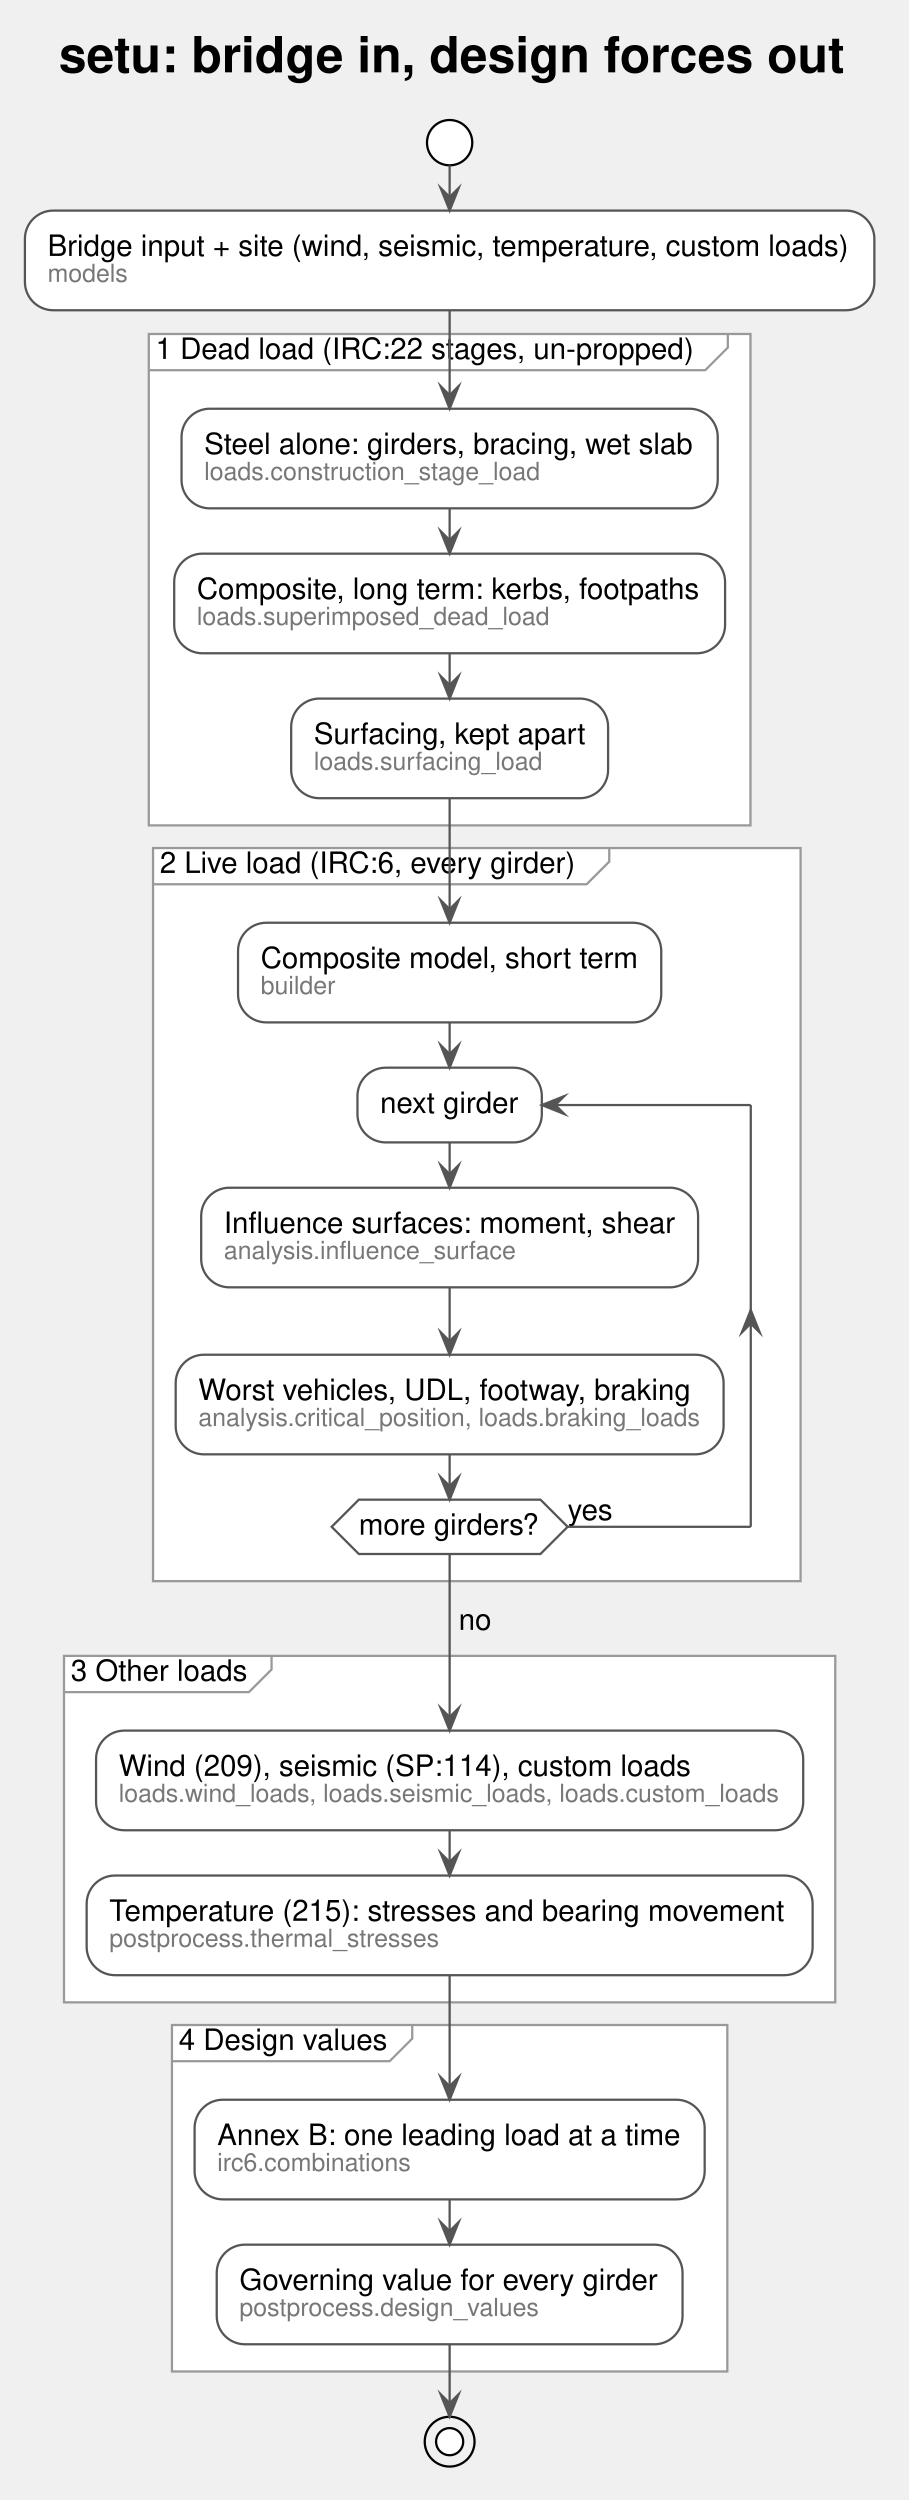
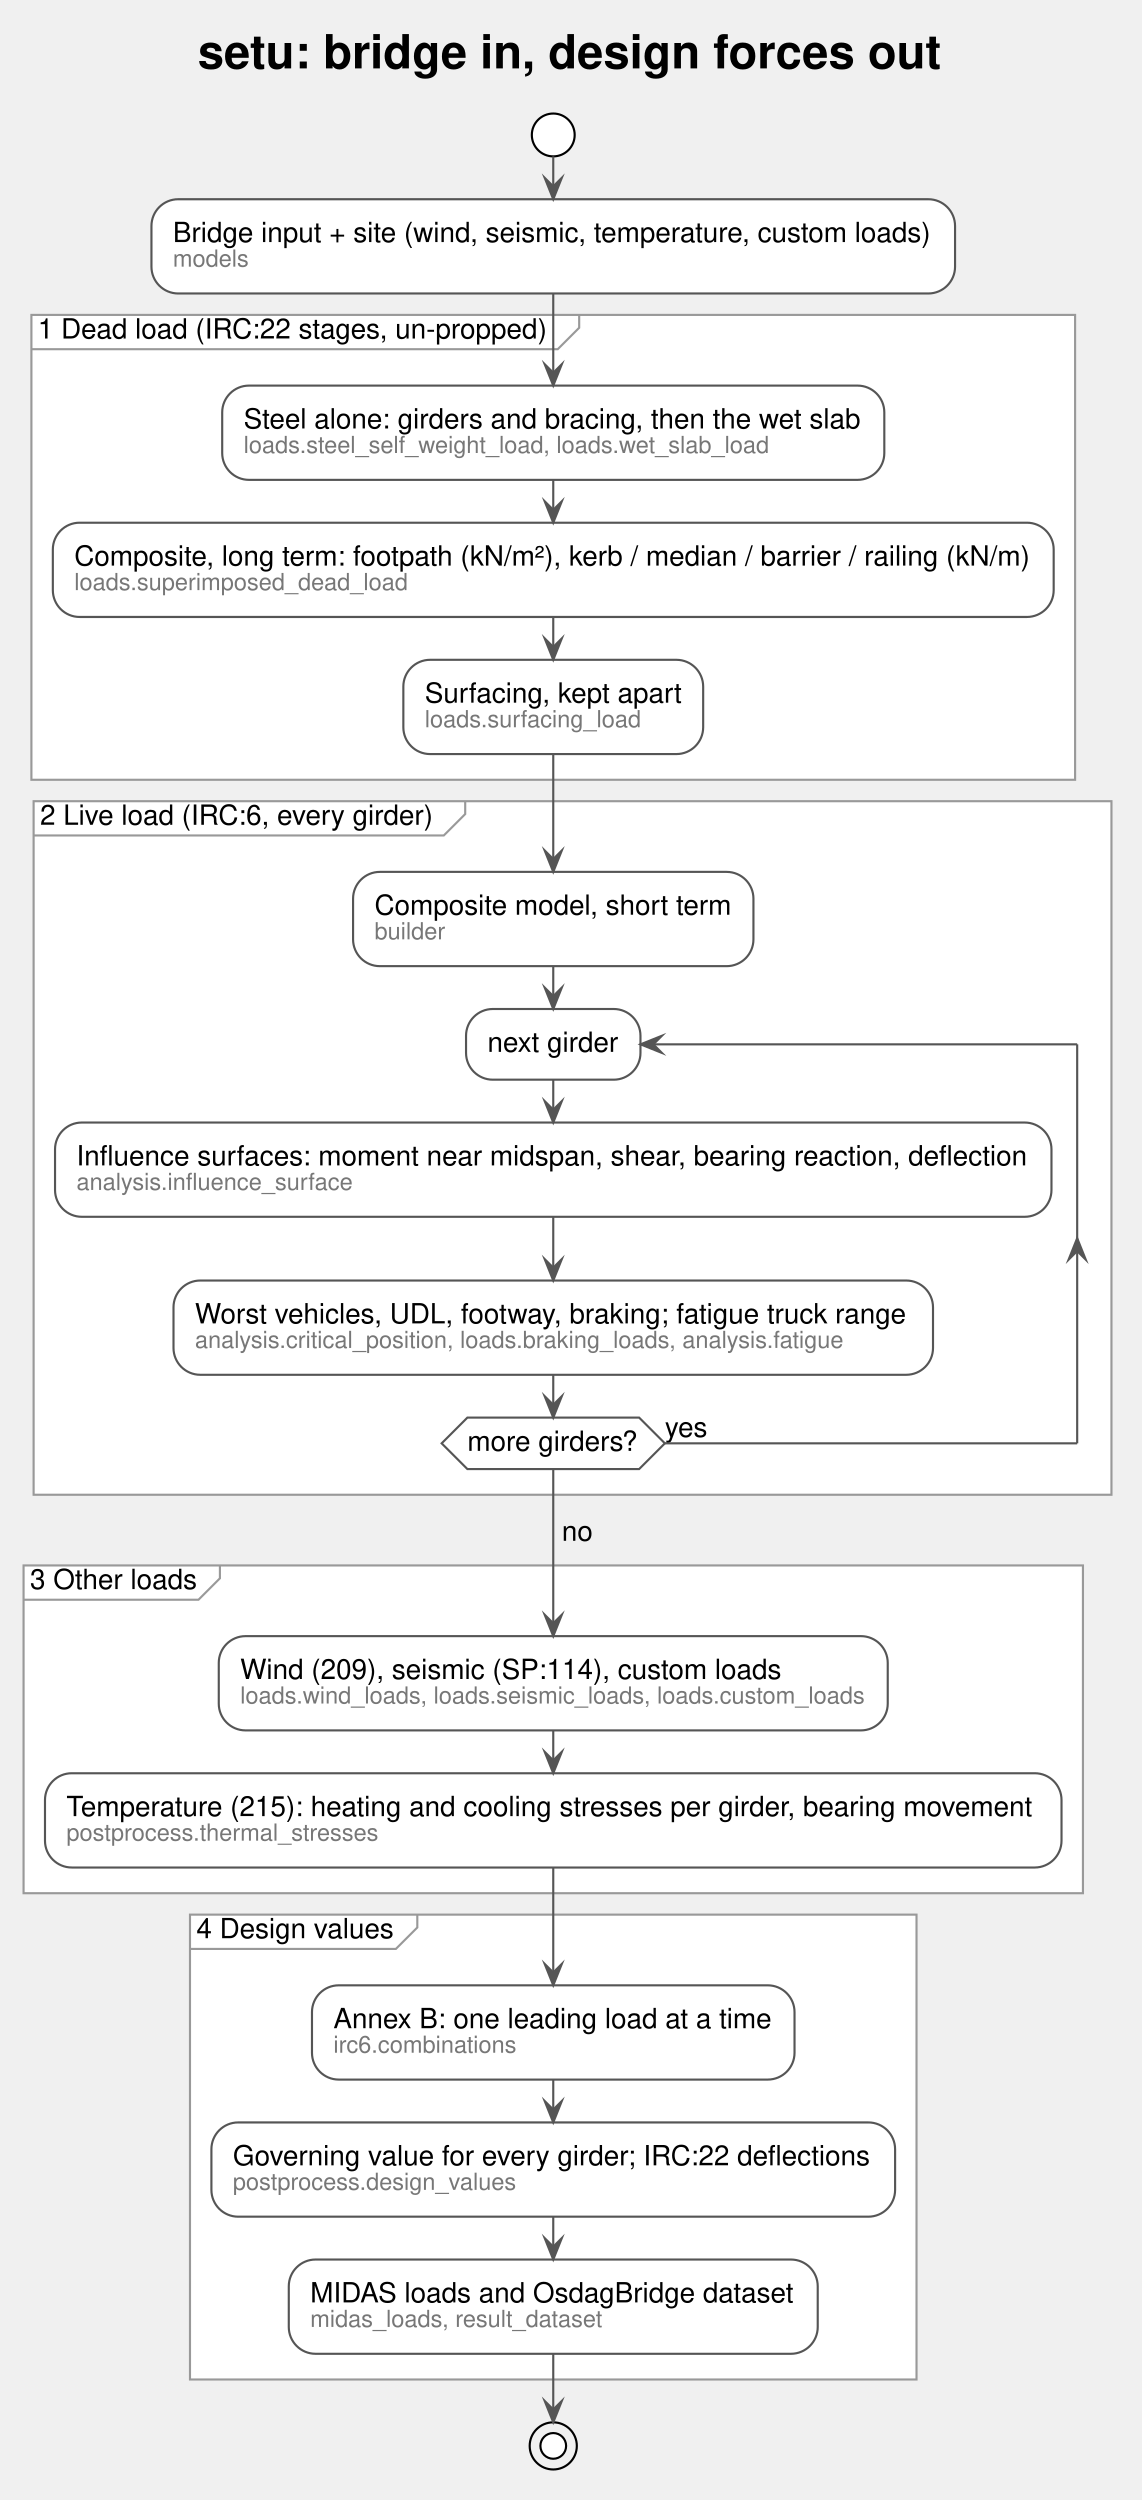
- <svg xmlns="http://www.w3.org/2000/svg" version="1.1" data-diagram-type="ACTIVITY" style="width:401px;height:1104px;background:#FFFFFF;" width="401px" height="1104px" viewBox="0 0 401 1104" zoomAndPan="magnify" preserveAspectRatio="none" contentStyleType="text/css">
+ <svg xmlns="http://www.w3.org/2000/svg" version="1.1" data-diagram-type="ACTIVITY" style="width:533px;height:1167px;background:#FFFFFF;" width="533px" height="1167px" viewBox="0 0 533 1167" zoomAndPan="magnify" preserveAspectRatio="none" contentStyleType="text/css">
  <defs />
  <g font-family="sans-serif" lengthAdjust="spacing">
    <g class="title" data-source-line="8">
-       <text x="25.988" y="31.94" fill="#000" font-size="22" textLength="347.145" font-weight="700" font-family="Helvetica">setu: bridge in, design forces out</text>
+       <text x="92.341" y="31.94" fill="#000" font-size="22" textLength="347.145" font-weight="700" font-family="Helvetica">setu: bridge in, design forces out</text>
    </g>
-     <ellipse cx="198.56" cy="63" rx="10" ry="10" fill="#FFF" style="stroke:#000;stroke-width:1;" />
-     <rect x="11" y="93" width="375.12" height="44" fill="#FFF" style="stroke:#555;stroke-width:1;" rx="12.5" ry="12.5" />
-     <text x="21" y="113.01" fill="#000" font-size="13" textLength="355.12" font-family="Helvetica">Bridge input + site (wind, seismic, temperature, custom loads)</text>
-     <text x="21" y="124.47" fill="#777" font-size="11" textLength="35.46" font-family="Helvetica">models</text>
-     <rect x="65.71" y="147.49" width="265.699" height="217" fill="#FFF" style="stroke:#999;stroke-width:1;" />
-     <path d="M321.409,147.49 L321.409,153.49 L311.409,163.49 L65.71,163.49" style="stroke:#999;stroke-width:1;" fill="none" />
-     <text x="68.71" y="158.5" fill="#000" font-size="13" textLength="245.699" font-family="Helvetica">1  Dead load  (IRC:22 stages, un-propped)</text>
-     <rect x="80.167" y="180.49" width="236.785" height="44" fill="#FFF" style="stroke:#555;stroke-width:1;" rx="12.5" ry="12.5" />
-     <text x="90.167" y="200.5" fill="#000" font-size="13" textLength="216.785" font-family="Helvetica">Steel alone: girders, bracing, wet slab</text>
-     <text x="90.167" y="211.96" fill="#777" font-size="11" textLength="148.602" font-family="Helvetica">loads.construction_stage_load</text>
-     <rect x="76.924" y="244.49" width="243.272" height="44" fill="#FFF" style="stroke:#555;stroke-width:1;" rx="12.5" ry="12.5" />
-     <text x="86.924" y="264.5" fill="#000" font-size="13" textLength="223.272" font-family="Helvetica">Composite, long term: kerbs, footpaths</text>
-     <text x="86.924" y="275.96" fill="#777" font-size="11" textLength="155.95" font-family="Helvetica">loads.superimposed_dead_load</text>
-     <rect x="128.581" y="308.49" width="139.958" height="44" fill="#FFF" style="stroke:#555;stroke-width:1;" rx="12.5" ry="12.5" />
-     <text x="138.581" y="328.5" fill="#000" font-size="13" textLength="119.958" font-family="Helvetica">Surfacing, kept apart</text>
-     <text x="138.581" y="339.96" fill="#777" font-size="11" textLength="100.901" font-family="Helvetica">loads.surfacing_load</text>
-     <rect x="67.582" y="374.49" width="285.955" height="323.75" fill="#FFF" style="stroke:#999;stroke-width:1;" />
-     <path d="M269.047,374.49 L269.047,380.49 L259.047,390.49 L67.582,390.49" style="stroke:#999;stroke-width:1;" fill="none" />
-     <text x="70.582" y="385.5" fill="#000" font-size="13" textLength="191.464" font-family="Helvetica">2  Live load  (IRC:6, every girder)</text>
-     <rect x="105.114" y="407.49" width="186.893" height="44" fill="#FFF" style="stroke:#555;stroke-width:1;" rx="12.5" ry="12.5" />
-     <text x="115.114" y="427.5" fill="#000" font-size="13" textLength="166.893" font-family="Helvetica">Composite model, short term</text>
-     <text x="115.114" y="438.96" fill="#777" font-size="11" textLength="33.021" font-family="Helvetica">builder</text>
-     <rect x="88.844" y="524.49" width="219.431" height="44" fill="#FFF" style="stroke:#555;stroke-width:1;" rx="12.5" ry="12.5" />
-     <text x="98.844" y="544.5" fill="#000" font-size="13" textLength="199.431" font-family="Helvetica">Influence surfaces: moment, shear</text>
-     <text x="98.844" y="555.96" fill="#777" font-size="11" textLength="129.019" font-family="Helvetica">analysis.influence_surface</text>
-     <rect x="77.582" y="598.24" width="241.955" height="44" fill="#FFF" style="stroke:#555;stroke-width:1;" rx="12.5" ry="12.5" />
-     <text x="87.582" y="618.25" fill="#000" font-size="13" textLength="219.635" font-family="Helvetica">Worst vehicles, UDL, footway, braking</text>
-     <text x="87.582" y="629.71" fill="#777" font-size="11" textLength="221.955" font-family="Helvetica">analysis.critical_position, loads.braking_loads</text>
-     <rect x="157.85" y="471.49" width="81.42" height="33" fill="#FFF" style="stroke:#555;stroke-width:1;" rx="12.5" ry="12.5" />
-     <text x="167.85" y="491.5" fill="#000" font-size="13" textLength="61.42" font-family="Helvetica">next girder</text>
-     <polygon points="158.462,662.24,238.658,662.24,250.658,674.24,238.658,686.24,158.462,686.24,146.462,674.24,158.462,662.24" fill="#FFF" style="stroke:#555;stroke-width:1;stroke-linejoin:miter;stroke-miterlimit:10;" />
-     <text x="158.462" y="677.75" fill="#000" font-size="13" textLength="80.196" font-family="Helvetica">more girders?</text>
-     <text x="250.658" y="671.25" fill="#000" font-size="13" textLength="20.23" font-family="Helvetica">yes</text>
-     <rect x="28.266" y="731.24" width="340.587" height="153" fill="#FFF" style="stroke:#999;stroke-width:1;" />
-     <path d="M119.923,731.24 L119.923,737.24 L109.923,747.24 L28.266,747.24" style="stroke:#999;stroke-width:1;" fill="none" />
-     <text x="31.266" y="742.25" fill="#000" font-size="13" textLength="81.656" font-family="Helvetica">3  Other loads</text>
-     <rect x="42.423" y="764.24" width="312.273" height="44" fill="#FFF" style="stroke:#555;stroke-width:1;" rx="12.5" ry="12.5" />
-     <text x="52.423" y="784.25" fill="#000" font-size="13" textLength="252.865" font-family="Helvetica">Wind (209), seismic (SP:114), custom loads</text>
-     <text x="52.423" y="795.71" fill="#777" font-size="11" textLength="292.273" font-family="Helvetica">loads.wind_loads, loads.seismic_loads, loads.custom_loads</text>
-     <rect x="38.266" y="828.24" width="320.587" height="44" fill="#FFF" style="stroke:#555;stroke-width:1;" rx="12.5" ry="12.5" />
-     <text x="48.266" y="848.25" fill="#000" font-size="13" textLength="300.587" font-family="Helvetica">Temperature (215): stresses and bearing movement</text>
-     <text x="48.266" y="859.71" fill="#777" font-size="11" textLength="146.115" font-family="Helvetica">postprocess.thermal_stresses</text>
-     <rect x="75.934" y="894.24" width="245.251" height="153" fill="#FFF" style="stroke:#999;stroke-width:1;" />
-     <path d="M182.044,894.24 L182.044,900.24 L172.044,910.24 L75.934,910.24" style="stroke:#999;stroke-width:1;" fill="none" />
-     <text x="78.934" y="905.25" fill="#000" font-size="13" textLength="96.11" font-family="Helvetica">4  Design values</text>
-     <rect x="85.934" y="927.24" width="225.251" height="44" fill="#FFF" style="stroke:#555;stroke-width:1;" rx="12.5" ry="12.5" />
-     <text x="95.934" y="947.25" fill="#000" font-size="13" textLength="205.251" font-family="Helvetica">Annex B: one leading load at a time</text>
-     <text x="95.934" y="958.71" fill="#777" font-size="11" textLength="85.594" font-family="Helvetica">irc6.combinations</text>
-     <rect x="95.709" y="991.24" width="205.701" height="44" fill="#FFF" style="stroke:#555;stroke-width:1;" rx="12.5" ry="12.5" />
-     <text x="105.709" y="1011.25" fill="#000" font-size="13" textLength="185.701" font-family="Helvetica">Governing value for every girder</text>
-     <text x="105.709" y="1022.71" fill="#777" font-size="11" textLength="132.693" font-family="Helvetica">postprocess.design_values</text>
-     <ellipse cx="198.56" cy="1078.24" rx="11" ry="11" fill="none" style="stroke:#000;stroke-width:1;" />
-     <ellipse cx="198.56" cy="1078.24" rx="6" ry="6" fill="#FFF" style="stroke:#000;stroke-width:1;" />
-     <line x1="198.56" y1="73" x2="198.56" y2="93" style="stroke:#555;stroke-width:1;" />
-     <polygon points="194.56,83,198.56,93,202.56,83,198.56,87" fill="#555" style="stroke:#555;stroke-width:1;stroke-linejoin:miter;stroke-miterlimit:10;" />
-     <line x1="198.56" y1="224.49" x2="198.56" y2="244.49" style="stroke:#555;stroke-width:1;" />
-     <polygon points="194.56,234.49,198.56,244.49,202.56,234.49,198.56,238.49" fill="#555" style="stroke:#555;stroke-width:1;stroke-linejoin:miter;stroke-miterlimit:10;" />
-     <line x1="198.56" y1="288.49" x2="198.56" y2="308.49" style="stroke:#555;stroke-width:1;" />
-     <polygon points="194.56,298.49,198.56,308.49,202.56,298.49,198.56,302.49" fill="#555" style="stroke:#555;stroke-width:1;stroke-linejoin:miter;stroke-miterlimit:10;" />
-     <line x1="198.56" y1="137" x2="198.56" y2="180.49" style="stroke:#555;stroke-width:1;" />
-     <polygon points="194.56,170.49,198.56,180.49,202.56,170.49,198.56,174.49" fill="#555" style="stroke:#555;stroke-width:1;stroke-linejoin:miter;stroke-miterlimit:10;" />
-     <line x1="198.56" y1="568.49" x2="198.56" y2="598.24" style="stroke:#555;stroke-width:1;" />
-     <polygon points="194.56,588.24,198.56,598.24,202.56,588.24,198.56,592.24" fill="#555" style="stroke:#555;stroke-width:1;stroke-linejoin:miter;stroke-miterlimit:10;" />
-     <line x1="198.56" y1="504.49" x2="198.56" y2="524.49" style="stroke:#555;stroke-width:1;" />
-     <polygon points="194.56,514.49,198.56,524.49,202.56,514.49,198.56,518.49" fill="#555" style="stroke:#555;stroke-width:1;stroke-linejoin:miter;stroke-miterlimit:10;" />
-     <line x1="250.658" y1="674.24" x2="331.537" y2="674.24" style="stroke:#555;stroke-width:1;" />
-     <polygon points="327.537,588.49,331.537,578.49,335.537,588.49,331.537,584.49" fill="#555" style="stroke:#555;stroke-width:1;stroke-linejoin:miter;stroke-miterlimit:10;" />
-     <line x1="331.537" y1="487.99" x2="331.537" y2="674.24" style="stroke:#555;stroke-width:1;" />
-     <line x1="331.537" y1="487.99" x2="239.27" y2="487.99" style="stroke:#555;stroke-width:1;" />
-     <polygon points="249.27,483.99,239.27,487.99,249.27,491.99,245.27,487.99" fill="#555" style="stroke:#555;stroke-width:1;stroke-linejoin:miter;stroke-miterlimit:10;" />
-     <line x1="198.56" y1="642.24" x2="198.56" y2="662.24" style="stroke:#555;stroke-width:1;" />
-     <polygon points="194.56,652.24,198.56,662.24,202.56,652.24,198.56,656.24" fill="#555" style="stroke:#555;stroke-width:1;stroke-linejoin:miter;stroke-miterlimit:10;" />
-     <line x1="198.56" y1="451.49" x2="198.56" y2="471.49" style="stroke:#555;stroke-width:1;" />
-     <polygon points="194.56,461.49,198.56,471.49,202.56,461.49,198.56,465.49" fill="#555" style="stroke:#555;stroke-width:1;stroke-linejoin:miter;stroke-miterlimit:10;" />
-     <line x1="198.56" y1="352.49" x2="198.56" y2="407.49" style="stroke:#555;stroke-width:1;" />
-     <polygon points="194.56,397.49,198.56,407.49,202.56,397.49,198.56,401.49" fill="#555" style="stroke:#555;stroke-width:1;stroke-linejoin:miter;stroke-miterlimit:10;" />
-     <line x1="198.56" y1="808.24" x2="198.56" y2="828.24" style="stroke:#555;stroke-width:1;" />
-     <polygon points="194.56,818.24,198.56,828.24,202.56,818.24,198.56,822.24" fill="#555" style="stroke:#555;stroke-width:1;stroke-linejoin:miter;stroke-miterlimit:10;" />
-     <line x1="198.56" y1="686.24" x2="198.56" y2="764.24" style="stroke:#555;stroke-width:1;" />
-     <polygon points="194.56,754.24,198.56,764.24,202.56,754.24,198.56,758.24" fill="#555" style="stroke:#555;stroke-width:1;stroke-linejoin:miter;stroke-miterlimit:10;" />
-     <text x="202.56" y="719.74" fill="#000" font-size="13" textLength="14.46" font-family="Helvetica">no</text>
-     <line x1="198.56" y1="971.24" x2="198.56" y2="991.24" style="stroke:#555;stroke-width:1;" />
-     <polygon points="194.56,981.24,198.56,991.24,202.56,981.24,198.56,985.24" fill="#555" style="stroke:#555;stroke-width:1;stroke-linejoin:miter;stroke-miterlimit:10;" />
-     <line x1="198.56" y1="872.24" x2="198.56" y2="927.24" style="stroke:#555;stroke-width:1;" />
-     <polygon points="194.56,917.24,198.56,927.24,202.56,917.24,198.56,921.24" fill="#555" style="stroke:#555;stroke-width:1;stroke-linejoin:miter;stroke-miterlimit:10;" />
-     <line x1="198.56" y1="1035.24" x2="198.56" y2="1067.24" style="stroke:#555;stroke-width:1;" />
-     <polygon points="194.56,1057.24,198.56,1067.24,202.56,1057.24,198.56,1061.24" fill="#555" style="stroke:#555;stroke-width:1;stroke-linejoin:miter;stroke-miterlimit:10;" />
+     <ellipse cx="258.259" cy="63" rx="10" ry="10" fill="#FFF" style="stroke:#000;stroke-width:1;" />
+     <rect x="70.699" y="93" width="375.12" height="44" fill="#FFF" style="stroke:#555;stroke-width:1;" rx="12.5" ry="12.5" />
+     <text x="80.699" y="113.01" fill="#000" font-size="13" textLength="355.12" font-family="Helvetica">Bridge input + site (wind, seismic, temperature, custom loads)</text>
+     <text x="80.699" y="124.47" fill="#777" font-size="11" textLength="35.46" font-family="Helvetica">models</text>
+     <rect x="14.663" y="147" width="487.192" height="217" fill="#FFF" style="stroke:#999;stroke-width:1;" />
+     <path d="M270.361,147 L270.361,153 L260.361,163 L14.663,163" style="stroke:#999;stroke-width:1;" fill="none" />
+     <text x="17.663" y="158.01" fill="#000" font-size="13" textLength="245.699" font-family="Helvetica">1  Dead load  (IRC:22 stages, un-propped)</text>
+     <rect x="103.723" y="180" width="309.072" height="44" fill="#FFF" style="stroke:#555;stroke-width:1;" rx="12.5" ry="12.5" />
+     <text x="113.723" y="200.01" fill="#000" font-size="13" textLength="289.072" font-family="Helvetica">Steel alone: girders and bracing, then the wet slab</text>
+     <text x="113.723" y="211.47" fill="#777" font-size="11" textLength="246.447" font-family="Helvetica">loads.steel_self_weight_load, loads.wet_slab_load</text>
+     <rect x="24.663" y="244" width="467.192" height="44" fill="#FFF" style="stroke:#555;stroke-width:1;" rx="12.5" ry="12.5" />
+     <text x="34.663" y="264.01" fill="#000" font-size="13" textLength="447.192" font-family="Helvetica">Composite, long term: footpath (kN/m²), kerb / median / barrier / railing (kN/m)</text>
+     <text x="34.663" y="275.47" fill="#777" font-size="11" textLength="155.95" font-family="Helvetica">loads.superimposed_dead_load</text>
+     <rect x="188.28" y="308" width="139.958" height="44" fill="#FFF" style="stroke:#555;stroke-width:1;" rx="12.5" ry="12.5" />
+     <text x="198.28" y="328.01" fill="#000" font-size="13" textLength="119.958" font-family="Helvetica">Surfacing, kept apart</text>
+     <text x="198.28" y="339.47" fill="#777" font-size="11" textLength="100.901" font-family="Helvetica">loads.surfacing_load</text>
+     <rect x="15.691" y="374" width="503.136" height="323.75" fill="#FFF" style="stroke:#999;stroke-width:1;" />
+     <path d="M217.155,374 L217.155,380 L207.155,390 L15.691,390" style="stroke:#999;stroke-width:1;" fill="none" />
+     <text x="18.691" y="385.01" fill="#000" font-size="13" textLength="191.464" font-family="Helvetica">2  Live load  (IRC:6, every girder)</text>
+     <rect x="164.813" y="407" width="186.893" height="44" fill="#FFF" style="stroke:#555;stroke-width:1;" rx="12.5" ry="12.5" />
+     <text x="174.813" y="427.01" fill="#000" font-size="13" textLength="166.893" font-family="Helvetica">Composite model, short term</text>
+     <text x="174.813" y="438.47" fill="#777" font-size="11" textLength="33.021" font-family="Helvetica">builder</text>
+     <rect x="25.691" y="524" width="465.136" height="44" fill="#FFF" style="stroke:#555;stroke-width:1;" rx="12.5" ry="12.5" />
+     <text x="35.691" y="544.01" fill="#000" font-size="13" textLength="445.136" font-family="Helvetica">Influence surfaces: moment near midspan, shear, bearing reaction, deflection</text>
+     <text x="35.691" y="555.47" fill="#777" font-size="11" textLength="129.019" font-family="Helvetica">analysis.influence_surface</text>
+     <rect x="80.992" y="597.75" width="354.534" height="44" fill="#FFF" style="stroke:#555;stroke-width:1;" rx="12.5" ry="12.5" />
+     <text x="90.992" y="617.76" fill="#000" font-size="13" textLength="334.534" font-family="Helvetica">Worst vehicles, UDL, footway, braking; fatigue truck range</text>
+     <text x="90.992" y="629.22" fill="#777" font-size="11" textLength="303.891" font-family="Helvetica">analysis.critical_position, loads.braking_loads, analysis.fatigue</text>
+     <rect x="217.549" y="471" width="81.42" height="33" fill="#FFF" style="stroke:#555;stroke-width:1;" rx="12.5" ry="12.5" />
+     <text x="227.549" y="491.01" fill="#000" font-size="13" textLength="61.42" font-family="Helvetica">next girder</text>
+     <polygon points="218.161,661.75,298.357,661.75,310.357,673.75,298.357,685.75,218.161,685.75,206.161,673.75,218.161,661.75" fill="#FFF" style="stroke:#555;stroke-width:1;stroke-linejoin:miter;stroke-miterlimit:10;" />
+     <text x="218.161" y="677.26" fill="#000" font-size="13" textLength="80.196" font-family="Helvetica">more girders?</text>
+     <text x="310.357" y="670.76" fill="#000" font-size="13" textLength="20.23" font-family="Helvetica">yes</text>
+     <rect x="11" y="730.75" width="494.518" height="153" fill="#FFF" style="stroke:#999;stroke-width:1;" />
+     <path d="M102.656,730.75 L102.656,736.75 L92.656,746.75 L11,746.75" style="stroke:#999;stroke-width:1;" fill="none" />
+     <text x="14" y="741.76" fill="#000" font-size="13" textLength="81.656" font-family="Helvetica">3  Other loads</text>
+     <rect x="102.122" y="763.75" width="312.273" height="44" fill="#FFF" style="stroke:#555;stroke-width:1;" rx="12.5" ry="12.5" />
+     <text x="112.122" y="783.76" fill="#000" font-size="13" textLength="252.865" font-family="Helvetica">Wind (209), seismic (SP:114), custom loads</text>
+     <text x="112.122" y="795.22" fill="#777" font-size="11" textLength="292.273" font-family="Helvetica">loads.wind_loads, loads.seismic_loads, loads.custom_loads</text>
+     <rect x="21" y="827.75" width="474.518" height="44" fill="#FFF" style="stroke:#555;stroke-width:1;" rx="12.5" ry="12.5" />
+     <text x="31" y="847.76" fill="#000" font-size="13" textLength="454.518" font-family="Helvetica">Temperature (215): heating and cooling stresses per girder, bearing movement</text>
+     <text x="31" y="859.22" fill="#777" font-size="11" textLength="146.115" font-family="Helvetica">postprocess.thermal_stresses</text>
+     <rect x="88.686" y="893.75" width="339.146" height="217" fill="#FFF" style="stroke:#999;stroke-width:1;" />
+     <path d="M194.796,893.75 L194.796,899.75 L184.796,909.75 L88.686,909.75" style="stroke:#999;stroke-width:1;" fill="none" />
+     <text x="91.686" y="904.76" fill="#000" font-size="13" textLength="96.11" font-family="Helvetica">4  Design values</text>
+     <rect x="145.633" y="926.75" width="225.251" height="44" fill="#FFF" style="stroke:#555;stroke-width:1;" rx="12.5" ry="12.5" />
+     <text x="155.633" y="946.76" fill="#000" font-size="13" textLength="205.251" font-family="Helvetica">Annex B: one leading load at a time</text>
+     <text x="155.633" y="958.22" fill="#777" font-size="11" textLength="85.594" font-family="Helvetica">irc6.combinations</text>
+     <rect x="98.686" y="990.75" width="319.146" height="44" fill="#FFF" style="stroke:#555;stroke-width:1;" rx="12.5" ry="12.5" />
+     <text x="108.686" y="1010.76" fill="#000" font-size="13" textLength="299.146" font-family="Helvetica">Governing value for every girder; IRC:22 deflections</text>
+     <text x="108.686" y="1022.22" fill="#777" font-size="11" textLength="132.693" font-family="Helvetica">postprocess.design_values</text>
+     <rect x="134.804" y="1054.75" width="246.91" height="44" fill="#FFF" style="stroke:#555;stroke-width:1;" rx="12.5" ry="12.5" />
+     <text x="144.804" y="1074.76" fill="#000" font-size="13" textLength="226.91" font-family="Helvetica">MIDAS loads and OsdagBridge dataset</text>
+     <text x="144.804" y="1086.22" fill="#777" font-size="11" textLength="136.968" font-family="Helvetica">midas_loads, result_dataset</text>
+     <ellipse cx="258.259" cy="1141.75" rx="11" ry="11" fill="none" style="stroke:#000;stroke-width:1;" />
+     <ellipse cx="258.259" cy="1141.75" rx="6" ry="6" fill="#FFF" style="stroke:#000;stroke-width:1;" />
+     <line x1="258.259" y1="73" x2="258.259" y2="93" style="stroke:#555;stroke-width:1;" />
+     <polygon points="254.259,83,258.259,93,262.259,83,258.259,87" fill="#555" style="stroke:#555;stroke-width:1;stroke-linejoin:miter;stroke-miterlimit:10;" />
+     <line x1="258.259" y1="224" x2="258.259" y2="244" style="stroke:#555;stroke-width:1;" />
+     <polygon points="254.259,234,258.259,244,262.259,234,258.259,238" fill="#555" style="stroke:#555;stroke-width:1;stroke-linejoin:miter;stroke-miterlimit:10;" />
+     <line x1="258.259" y1="288" x2="258.259" y2="308" style="stroke:#555;stroke-width:1;" />
+     <polygon points="254.259,298,258.259,308,262.259,298,258.259,302" fill="#555" style="stroke:#555;stroke-width:1;stroke-linejoin:miter;stroke-miterlimit:10;" />
+     <line x1="258.259" y1="137" x2="258.259" y2="180" style="stroke:#555;stroke-width:1;" />
+     <polygon points="254.259,170,258.259,180,262.259,170,258.259,174" fill="#555" style="stroke:#555;stroke-width:1;stroke-linejoin:miter;stroke-miterlimit:10;" />
+     <line x1="258.259" y1="568" x2="258.259" y2="597.75" style="stroke:#555;stroke-width:1;" />
+     <polygon points="254.259,587.75,258.259,597.75,262.259,587.75,258.259,591.75" fill="#555" style="stroke:#555;stroke-width:1;stroke-linejoin:miter;stroke-miterlimit:10;" />
+     <line x1="258.259" y1="504" x2="258.259" y2="524" style="stroke:#555;stroke-width:1;" />
+     <polygon points="254.259,514,258.259,524,262.259,514,258.259,518" fill="#555" style="stroke:#555;stroke-width:1;stroke-linejoin:miter;stroke-miterlimit:10;" />
+     <line x1="310.357" y1="673.75" x2="502.827" y2="673.75" style="stroke:#555;stroke-width:1;" />
+     <polygon points="498.827,588,502.827,578,506.827,588,502.827,584" fill="#555" style="stroke:#555;stroke-width:1;stroke-linejoin:miter;stroke-miterlimit:10;" />
+     <line x1="502.827" y1="487.5" x2="502.827" y2="673.75" style="stroke:#555;stroke-width:1;" />
+     <line x1="502.827" y1="487.5" x2="298.969" y2="487.5" style="stroke:#555;stroke-width:1;" />
+     <polygon points="308.969,483.5,298.969,487.5,308.969,491.5,304.969,487.5" fill="#555" style="stroke:#555;stroke-width:1;stroke-linejoin:miter;stroke-miterlimit:10;" />
+     <line x1="258.259" y1="641.75" x2="258.259" y2="661.75" style="stroke:#555;stroke-width:1;" />
+     <polygon points="254.259,651.75,258.259,661.75,262.259,651.75,258.259,655.75" fill="#555" style="stroke:#555;stroke-width:1;stroke-linejoin:miter;stroke-miterlimit:10;" />
+     <line x1="258.259" y1="451" x2="258.259" y2="471" style="stroke:#555;stroke-width:1;" />
+     <polygon points="254.259,461,258.259,471,262.259,461,258.259,465" fill="#555" style="stroke:#555;stroke-width:1;stroke-linejoin:miter;stroke-miterlimit:10;" />
+     <line x1="258.259" y1="352" x2="258.259" y2="407" style="stroke:#555;stroke-width:1;" />
+     <polygon points="254.259,397,258.259,407,262.259,397,258.259,401" fill="#555" style="stroke:#555;stroke-width:1;stroke-linejoin:miter;stroke-miterlimit:10;" />
+     <line x1="258.259" y1="807.75" x2="258.259" y2="827.75" style="stroke:#555;stroke-width:1;" />
+     <polygon points="254.259,817.75,258.259,827.75,262.259,817.75,258.259,821.75" fill="#555" style="stroke:#555;stroke-width:1;stroke-linejoin:miter;stroke-miterlimit:10;" />
+     <line x1="258.259" y1="685.75" x2="258.259" y2="763.75" style="stroke:#555;stroke-width:1;" />
+     <polygon points="254.259,753.75,258.259,763.75,262.259,753.75,258.259,757.75" fill="#555" style="stroke:#555;stroke-width:1;stroke-linejoin:miter;stroke-miterlimit:10;" />
+     <text x="262.259" y="719.25" fill="#000" font-size="13" textLength="14.46" font-family="Helvetica">no</text>
+     <line x1="258.259" y1="970.75" x2="258.259" y2="990.75" style="stroke:#555;stroke-width:1;" />
+     <polygon points="254.259,980.75,258.259,990.75,262.259,980.75,258.259,984.75" fill="#555" style="stroke:#555;stroke-width:1;stroke-linejoin:miter;stroke-miterlimit:10;" />
+     <line x1="258.259" y1="1034.75" x2="258.259" y2="1054.75" style="stroke:#555;stroke-width:1;" />
+     <polygon points="254.259,1044.75,258.259,1054.75,262.259,1044.75,258.259,1048.75" fill="#555" style="stroke:#555;stroke-width:1;stroke-linejoin:miter;stroke-miterlimit:10;" />
+     <line x1="258.259" y1="871.75" x2="258.259" y2="926.75" style="stroke:#555;stroke-width:1;" />
+     <polygon points="254.259,916.75,258.259,926.75,262.259,916.75,258.259,920.75" fill="#555" style="stroke:#555;stroke-width:1;stroke-linejoin:miter;stroke-miterlimit:10;" />
+     <line x1="258.259" y1="1098.75" x2="258.259" y2="1130.75" style="stroke:#555;stroke-width:1;" />
+     <polygon points="254.259,1120.75,258.259,1130.75,262.259,1120.75,258.259,1124.75" fill="#555" style="stroke:#555;stroke-width:1;stroke-linejoin:miter;stroke-miterlimit:10;" />
  </g>
</svg>
